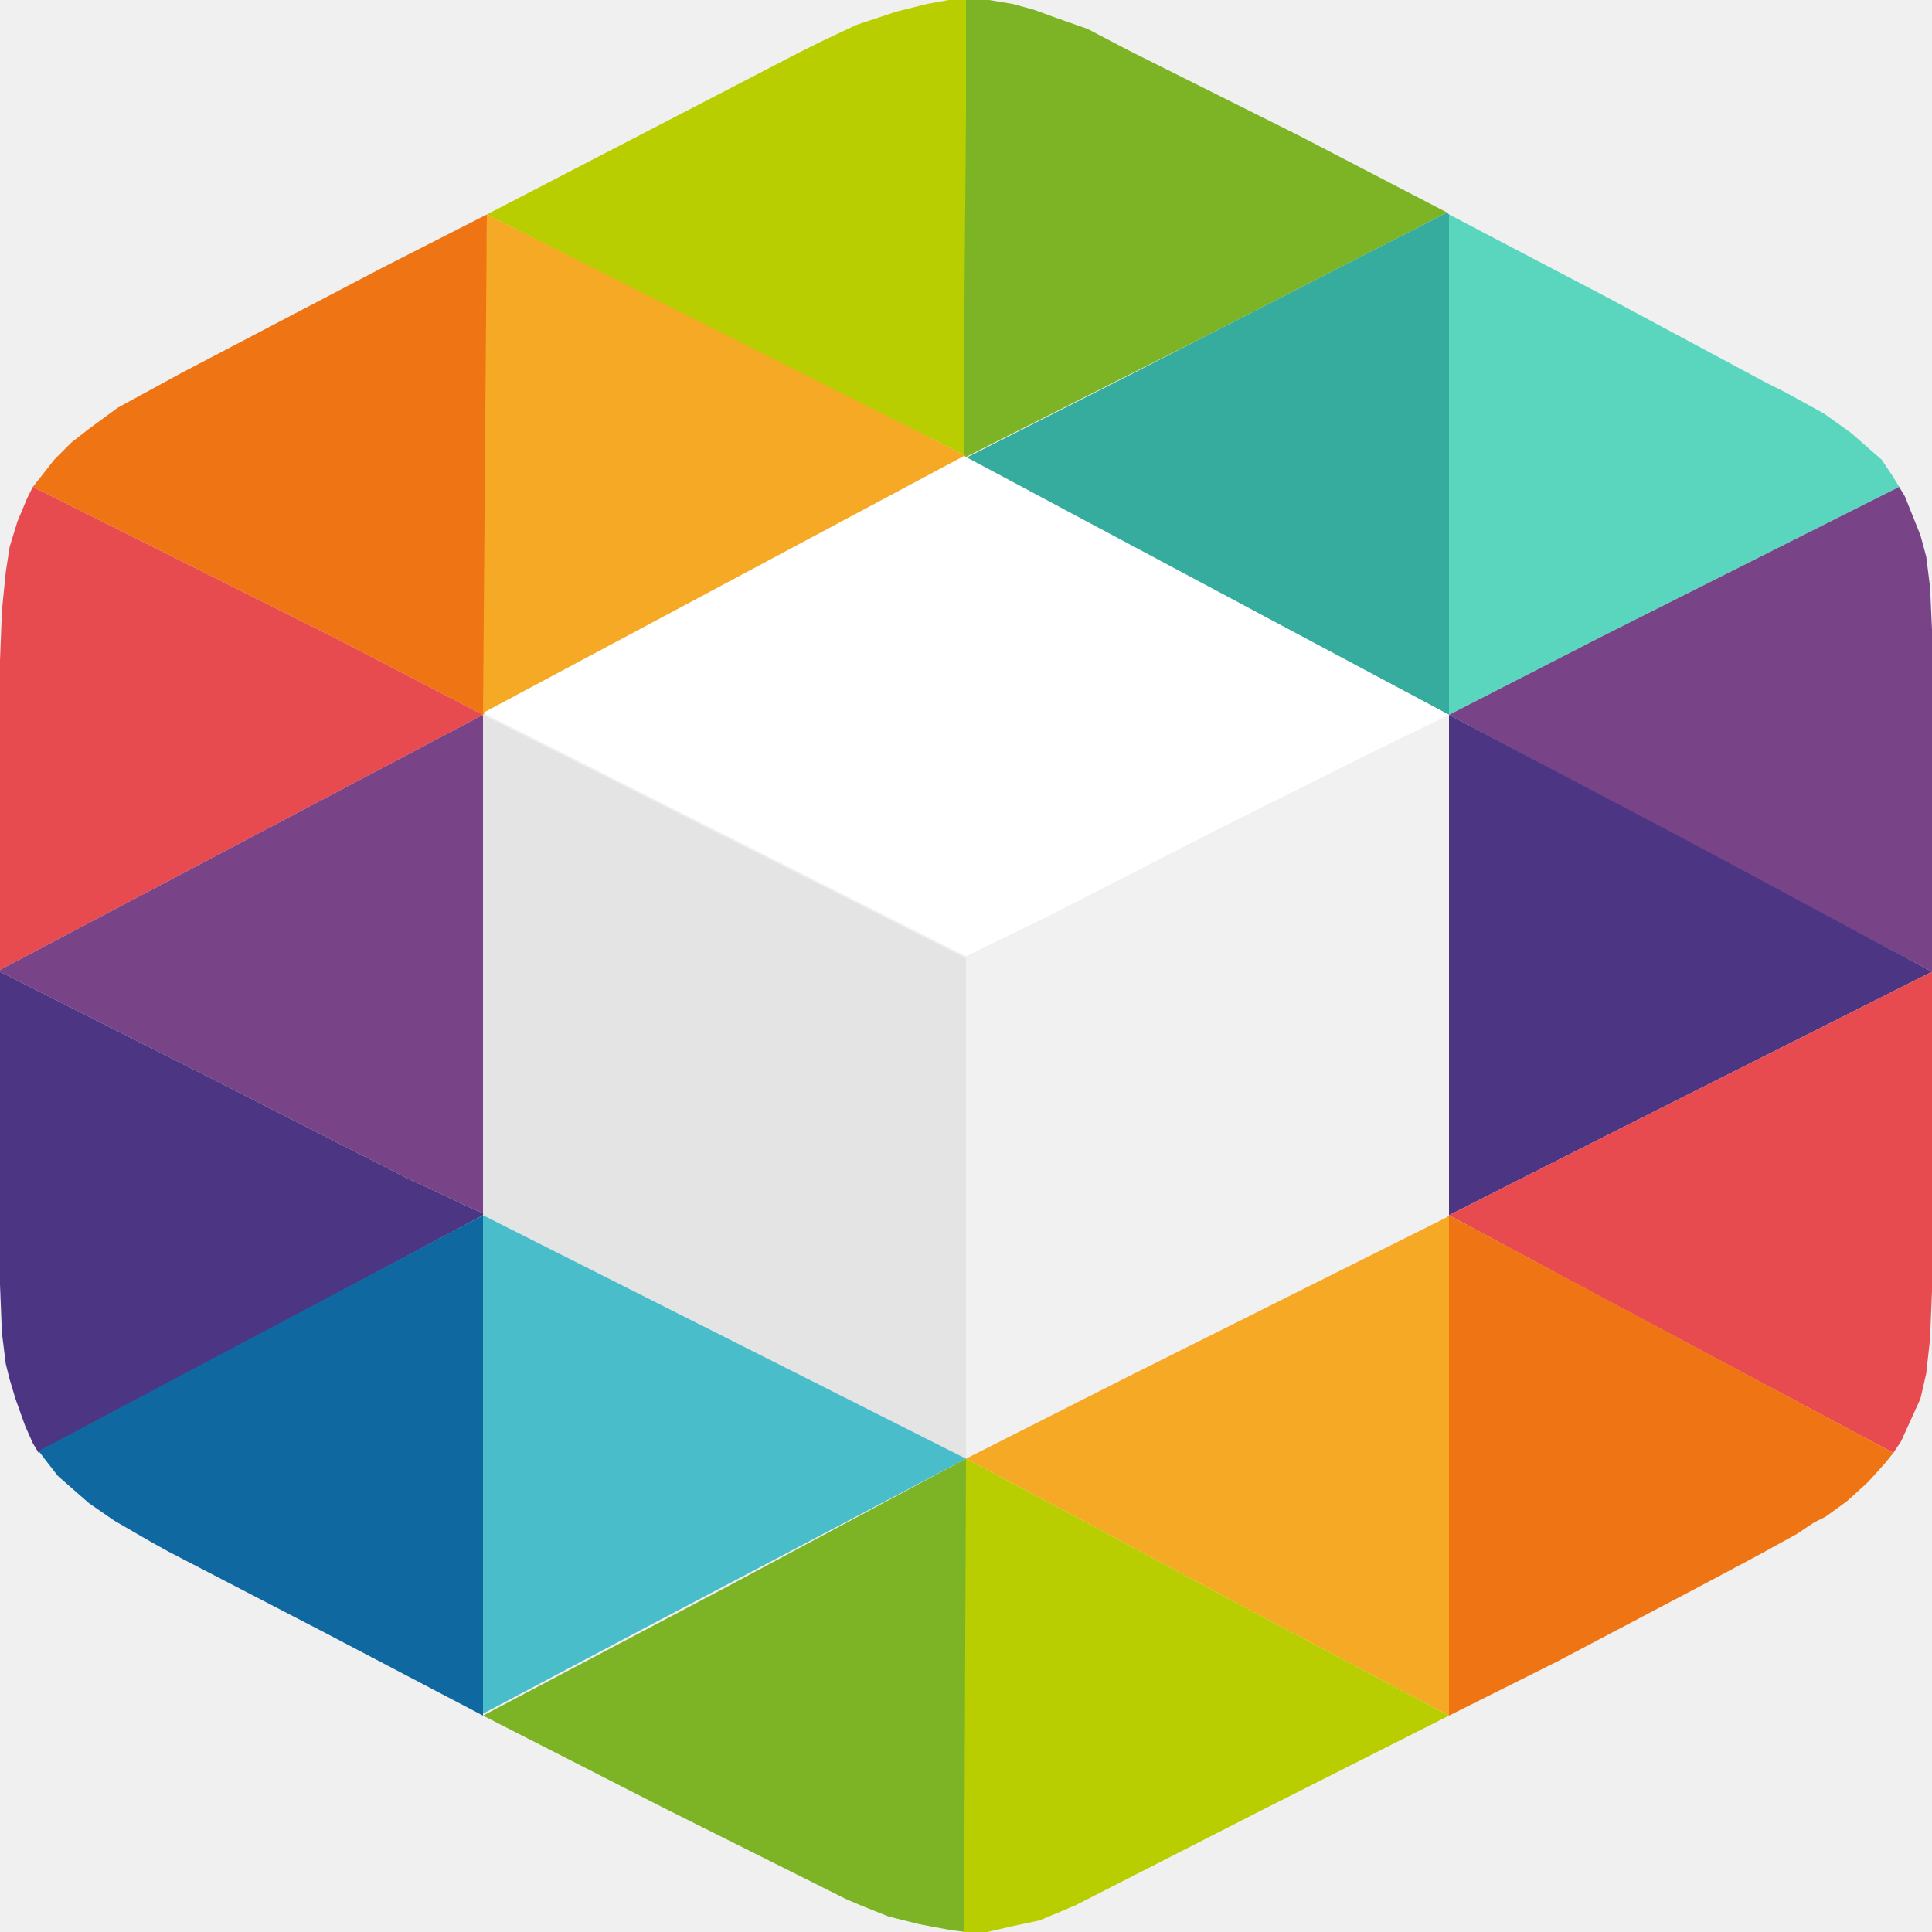
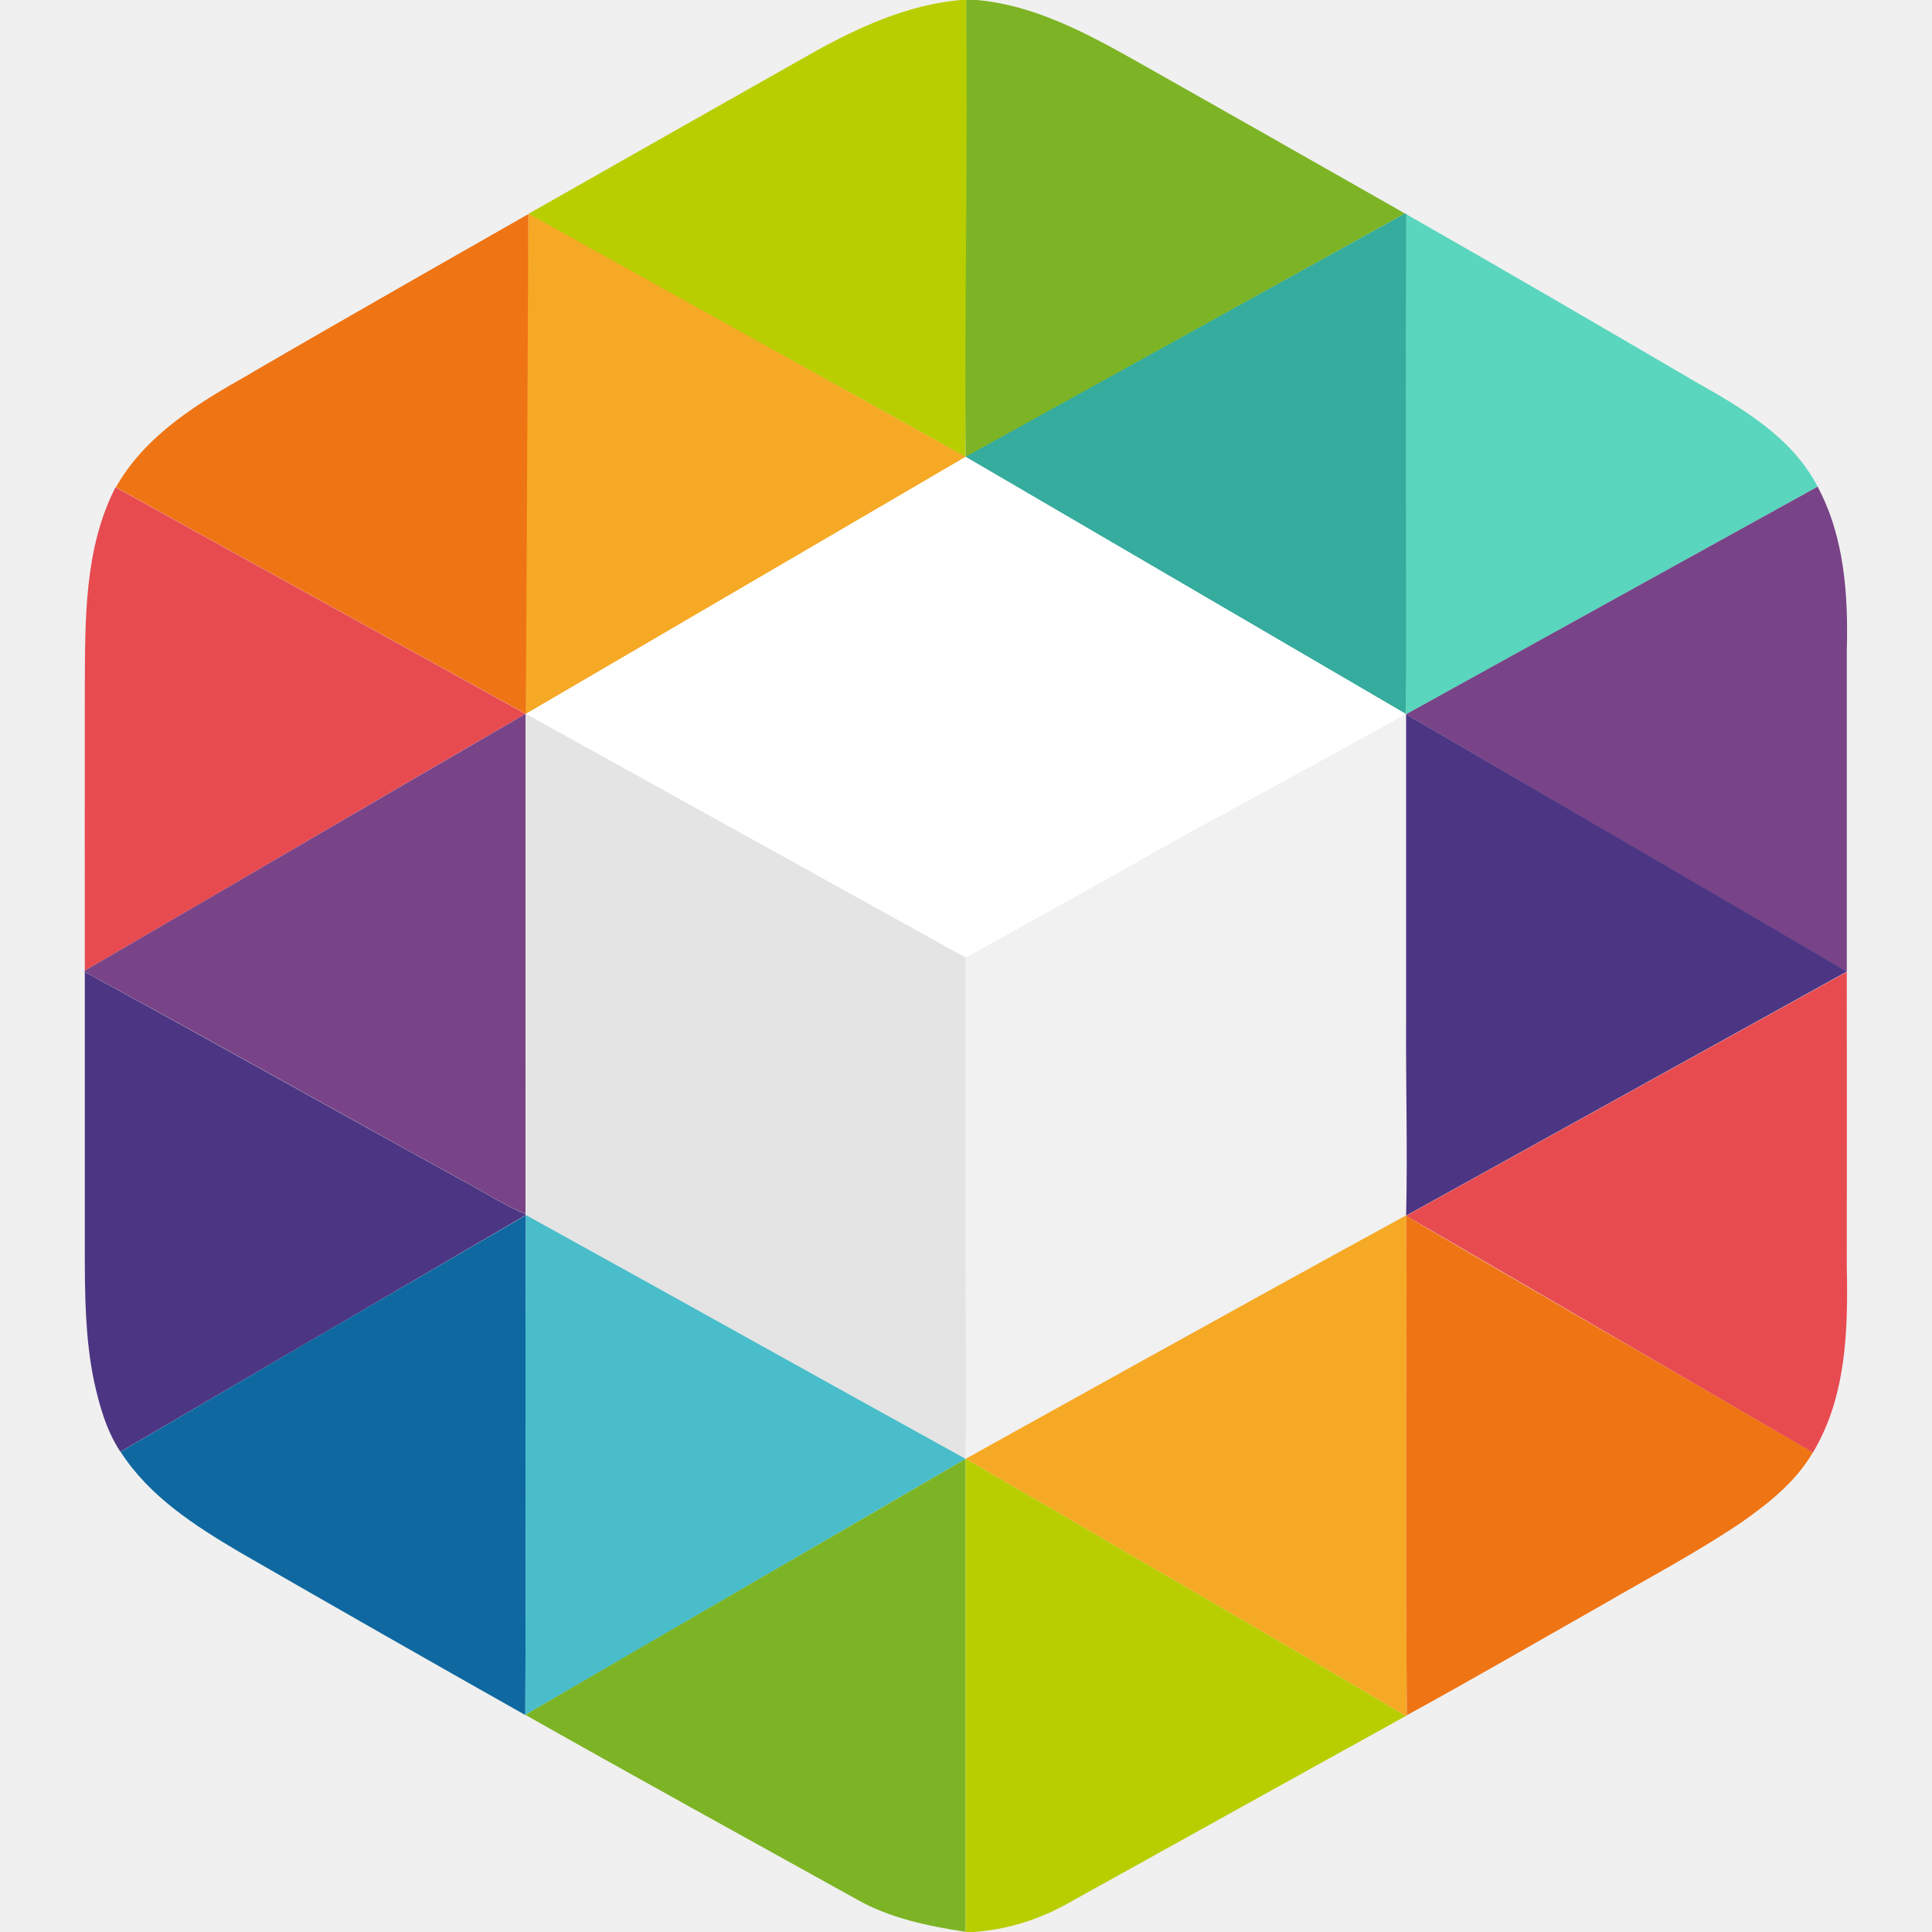
- <svg xmlns="http://www.w3.org/2000/svg" id="Rubika" enable-background="new 0 0 100 100" version="1.1" viewBox="0 0 100 100" xml:space="preserve">
-   <style type="text/css">
- 	.st0{fill:#B8CE01;}
- 	.st1{fill:#7DB425;}
- 	.st2{fill:#F6A925;}
- 	.st3{fill:#35AC9D;}
- 	.st4{fill:#59D6BD;}
- 	.st5{fill:#EF7414;}
- 	.st6{fill:#FFFFFF;}
- 	.st7{fill:#E74B50;}
- 	.st8{fill:#794387;}
- 	.st9{fill:#E4E4E4;}
- 	.st10{fill:#F1F1F1;}
- 	.st11{fill:#4C3683;}
- 	.st12{fill:#0F68A0;}
- 	.st13{fill:#49BDCA;}
- </style>
-   <polygon class="st0" points="49.7,0 50,0 50.1,6.9 50,21.7 50,23.6 37.6,17.4 25.2,11.1 33.3,6.9 41.4,2.7 42.4,2.2 44.3,1.3   46.4,0.6 48,0.2 49.1,0 " />
-   <polygon class="st1" points="50,0 50.6,0 51.2,0 52.4,0.2 53.5,0.5 54.6,0.9 56.3,1.5 58.4,2.6 59.4,3.1 67.2,7 74.9,11 62.4,17.4   49.9,23.7 49.9,17.8 50,5.9 " />
-   <polygon class="st2" points="25.2,11.1 50,23.6 25,37 25,32.8 25,24.3 25.1,15.5 " />
-   <polygon class="st3" points="74.9,11 75,11.1 75,22.9 75,34.6 75,36.2 75,37 50,23.7 58.3,19.5 " />
-   <polygon class="st4" points="75,11.1 83.2,15.4 91.4,19.8 92.4,20.3 94.4,21.4 95.8,22.4 96.6,23.1 97.4,23.8 98,24.7 98.3,25.2   82.8,33 75,37 75,36.2 75,34.6 75,22.9 " />
-   <polygon class="st5" points="9.4,19.3 19.9,13.8 25.2,11.1 25,37 17.3,33 1.7,25.2 2.1,24.7 2.8,23.8 3.7,22.9 4.6,22.2 6.1,21.1   8.3,19.9 " />
-   <polygon class="st6" points="49.9,23.6 75,37 70.9,39 62.9,43 54.3,47.4 50,49.5 25,36.9 " />
-   <polygon class="st7" points="0,35.6 0,34.2 0.1,31.6 0.3,29.6 0.5,28.3 0.9,27 1.4,25.8 1.7,25.2 17.3,33 25,37 12.5,43.6 0,50.2   " />
-   <polygon class="st8" points="98.3,25.2 98.6,25.7 99,26.7 99.4,27.7 99.7,28.8 99.9,30.4 100,32.6 100,33.7 100,50.3 75,37 82.8,33   " />
-   <polygon class="st9" points="25,37 37.5,43.3 50,49.6 50,56.2 50,69.2 50,73.4 50,75.5 37.5,69.2 25,62.9 25,62.9 " />
-   <polygon class="st8" points="0,50.2 12.5,43.6 25,37 25,62.8 24.1,62.4 22.2,61.5 21.3,61.1 10.7,55.7 0,50.3 " />
-   <polygon class="st10" points="75,37 75,52.9 75,55.4 75,60.4 75,62.9 58.3,71.3 50,75.5 50,73.4 50,69.2 50,56.2 50,49.6 " />
-   <polygon class="st11" points="75,37 87.5,43.6 100,50.3 83.3,58.7 75,62.9 75,62.9 75,60.4 75,55.4 75,52.9 " />
-   <polygon class="st11" points="0,50.3 10.7,55.7 21.3,61.1 22.2,61.5 24.1,62.4 25,62.8 25,62.9 2,75.2 1.7,74.7 1.3,73.8 0.8,72.4   0.5,71.4 0.3,70.6 0.1,69 0,66.5 0,64.8 " />
-   <polygon class="st7" points="100,50.3 100,57.9 100,65.6 100,66.8 99.9,69.3 99.7,71.1 99.4,72.4 98.9,73.5 98.4,74.6 98,75.2   83,67.2 75,62.9 83.3,58.7 " />
-   <polygon class="st12" points="2,75.1 13.5,69 25,62.9 25,75.8 25,88.8 16.8,84.5 8.7,80.3 7.8,79.8 5.9,78.7 4.6,77.8 3.8,77.1   3,76.4 2.3,75.5 " />
-   <polygon class="st13" points="25,62.9 37.5,69.2 50,75.5 33.3,84.3 25,88.7 25,75.8 " />
-   <polygon class="st2" points="74.9,63 75,62.9 75,75.8 75,88.8 75,88.8 65,83.5 55.1,78.2 51.7,76.4 50,75.5 58.3,71.3 " />
-   <polygon class="st5" points="75,62.9 75,62.9 83.4,67.4 98,75.2 97.6,75.7 96.7,76.7 95.6,77.7 94.5,78.5 93.9,78.8 93,79.4   91,80.5 88,82.1 86.1,83.1 80.6,86 75,88.8 75,75.8 " />
-   <polygon class="st1" points="50,75.5 50,100 49.2,99.9 47.6,99.6 46,99.2 44.5,98.6 43.8,98.3 34.4,93.6 25,88.8 37.5,82.2 " />
-   <polygon class="st0" points="50,75.5 51.7,76.4 55.1,78.2 65,83.5 75,88.8 65.3,93.7 55.7,98.6 55,98.9 53.8,99.4 52.4,99.7   51.1,100 50.4,100 49.9,100 " />
+ <svg xmlns="http://www.w3.org/2000/svg" version="1.1" viewBox="0 0 100 100">
+   <defs>
+     <style>.st0 {
+         fill: #4c3683;
+       }
+ 
+       .st1 {
+         fill: #e74b50;
+       }
+ 
+       .st2 {
+         fill: #7db425;
+       }
+ 
+       .st3 {
+         fill: #fff;
+       }
+ 
+       .st4 {
+         fill: #0f68a0;
+       }
+ 
+       .st5 {
+         fill: #35ac9d;
+       }
+ 
+       .st6 {
+         fill: #f1f1f1;
+       }
+ 
+       .st7 {
+         fill: #ef7414;
+       }
+ 
+       .st8 {
+         fill: #49bdca;
+       }
+ 
+       .st9 {
+         fill: #59d6bd;
+       }
+ 
+       .st10 {
+         fill: #e4e4e4;
+       }
+ 
+       .st11 {
+         fill: #794387;
+       }
+ 
+       .st12 {
+         fill: #b8ce01;
+       }
+ 
+       .st13 {
+         fill: #f6a925;
+       }</style>
+   </defs>
+   <path class="st12" d="M49.7,0h.32c.09,7.87-.05,23.65-.05,23.65-7.52-4.22-15.1-8.34-22.62-12.58,4.93-2.8,9.86-5.6,14.79-8.38C44.49,1.38,47,.25,49.7,0h0Z" />
+   <path class="st2" d="M50.01,0h.55c2.93.26,5.57,1.66,8.09,3.07,4.69,2.65,9.38,5.31,14.07,7.98-7.55,4.19-15.18,8.44-22.74,12.61-.06-7.87.12-15.79.03-23.66h0Z" />
+   <path class="st13" d="M27.37,11.07l22.62,12.58-22.78,13.31s-.01-8.44.01-12.65c-.02-4.37.14-13.23.14-13.23Z" />
+   <path class="st5" d="M72.74,11.05l.06.03c-.02,7.84,0,15.69,0,23.53-.01.77-.02,2.35-.02,2.35l-22.8-13.32s15.21-8.41,22.76-12.6h0Z" />
+   <path class="st9" d="m72.79 11.09c5.02 2.86 10.01 5.77 15 8.69 2.41 1.36 4.97 2.86 6.29 5.41-7.07 3.91-21.3 11.79-21.3 11.79s-0.01-1.59 0-2.35c0-7.84-0.01-15.69 0-23.53z" />
+   <path class="st7" d="M12.95,19.34c4.72-2.76,14.4-8.26,14.4-8.26l-.13,25.87s-14.18-7.82-21.22-11.73c1.54-2.73,4.31-4.39,6.96-5.88Z" />
+   <path class="st3" d="m49.97 23.65 22.8 13.31s-7.34 4.06-10.98 6.01c-3.89 2.21-11.8 6.6-11.8 6.6l-22.77-12.62 22.75-13.3z" />
+   <path class="st1" d="M4.39,35.55c.02-3.47-.04-7.16,1.59-10.33,7.05,3.91,21.22,11.73,21.22,11.73-7.62,4.4-15.2,8.88-22.81,13.29-.01-4.9,0-9.79,0-14.69h0Z" />
+   <path class="st11" d="m94.08 25.19c1.39 2.6 1.59 5.62 1.51 8.51v16.59l-22.81-13.32s14.23-7.87 21.3-11.78z" />
+   <path class="st10" d="M27.21,36.95s22.77,12.62,22.77,12.62c0,0,0,13.2.01,19.66.04,2.08-.01,6.28-.01,6.28-7.6-4.19-15.16-8.43-22.76-12.62v-.06c-.01-8.63-.01-17.26-.01-25.88h0Z" />
+   <path class="st11" d="m4.39 50.24c7.61-4.42 15.2-8.88 22.81-13.29v25.88c-1.17-0.49-2.23-1.18-3.35-1.78-6.49-3.57-12.95-7.22-19.47-10.75v-0.07z" />
+   <path class="st6" d="M72.78,36.97v15.87c-.02,3.36.08,6.72,0,10.08-7.59,4.12-22.8,12.6-22.8,12.6,0,0,.05-4.2.01-6.28,0-6.46-.01-19.66-.01-19.66l22.8-12.6Z" />
+   <path class="st0" d="m72.78 36.97s22.81 13.28 22.81 13.32c-7.58 4.2-22.81 12.63-22.81 12.63 0.08-3.36-0.02-6.71 0-10.08v-15.87z" />
+   <path class="st0" d="M4.39,50.31c6.51,3.54,12.97,7.18,19.46,10.75,1.12.59,2.18,1.29,3.35,1.78v.06c-6.98,4.08-13.98,8.16-20.97,12.24-.74-1.12-1.1-2.43-1.38-3.73-.44-2.17-.46-4.39-.46-6.59v-14.51h0Z" />
+   <path class="st1" d="m95.59 50.29c0.01 5.09 0 10.18 0 15.28 0.07 3.26-0.02 6.74-1.76 9.62-6.3-3.68-21.05-12.26-21.05-12.26s15.23-8.43 22.82-12.63z" />
+   <path class="st4" d="M6.24,75.14c6.99-4.09,13.98-8.17,20.98-12.24-.05,8.62.01,17.25-.03,25.87-4.95-2.79-9.89-5.61-14.82-8.45-2.3-1.36-4.66-2.88-6.13-5.18h0Z" />
+   <path class="st8" d="M27.22,62.89c7.6,4.19,15.16,8.43,22.76,12.62-7.59,4.42-22.78,13.26-22.79,13.25.04-8.62-.02-17.25.03-25.87h0Z" />
+   <path class="st13" d="M72.75,62.93l.04-.02c.02,8.63-.05,17.25.03,25.88l-.06.03c-6.01-3.59-12.1-7.07-18.14-10.62-1.52-.87-4.64-2.69-4.64-2.69,0,0,15.18-8.45,22.76-12.58Z" />
+   <path class="st7" d="M72.78,62.92h0c.67.46,14.76,8.59,21.05,12.26-.89,1.53-2.31,2.65-3.74,3.65-2.31,1.55-4.77,2.85-7.16,4.24-3.37,1.91-6.72,3.85-10.11,5.71-.08-8.63-.01-17.25-.03-25.88h0Z" />
+   <path class="st2" d="M49.98,75.51v24.48c-1.89-.28-3.94-.71-5.62-1.67-5.73-3.18-11.47-6.34-17.17-9.56,7.59-4.43,15.2-8.82,22.79-13.25Z" />
+   <path class="st12" d="M49.98,75.51s3.12,1.82,4.64,2.69c6.04,3.55,12.13,7.03,18.14,10.62-5.87,3.25-11.73,6.5-17.6,9.76-1.47.81-3.09,1.3-4.76,1.42h-.42v-24.49Z" />
</svg>
